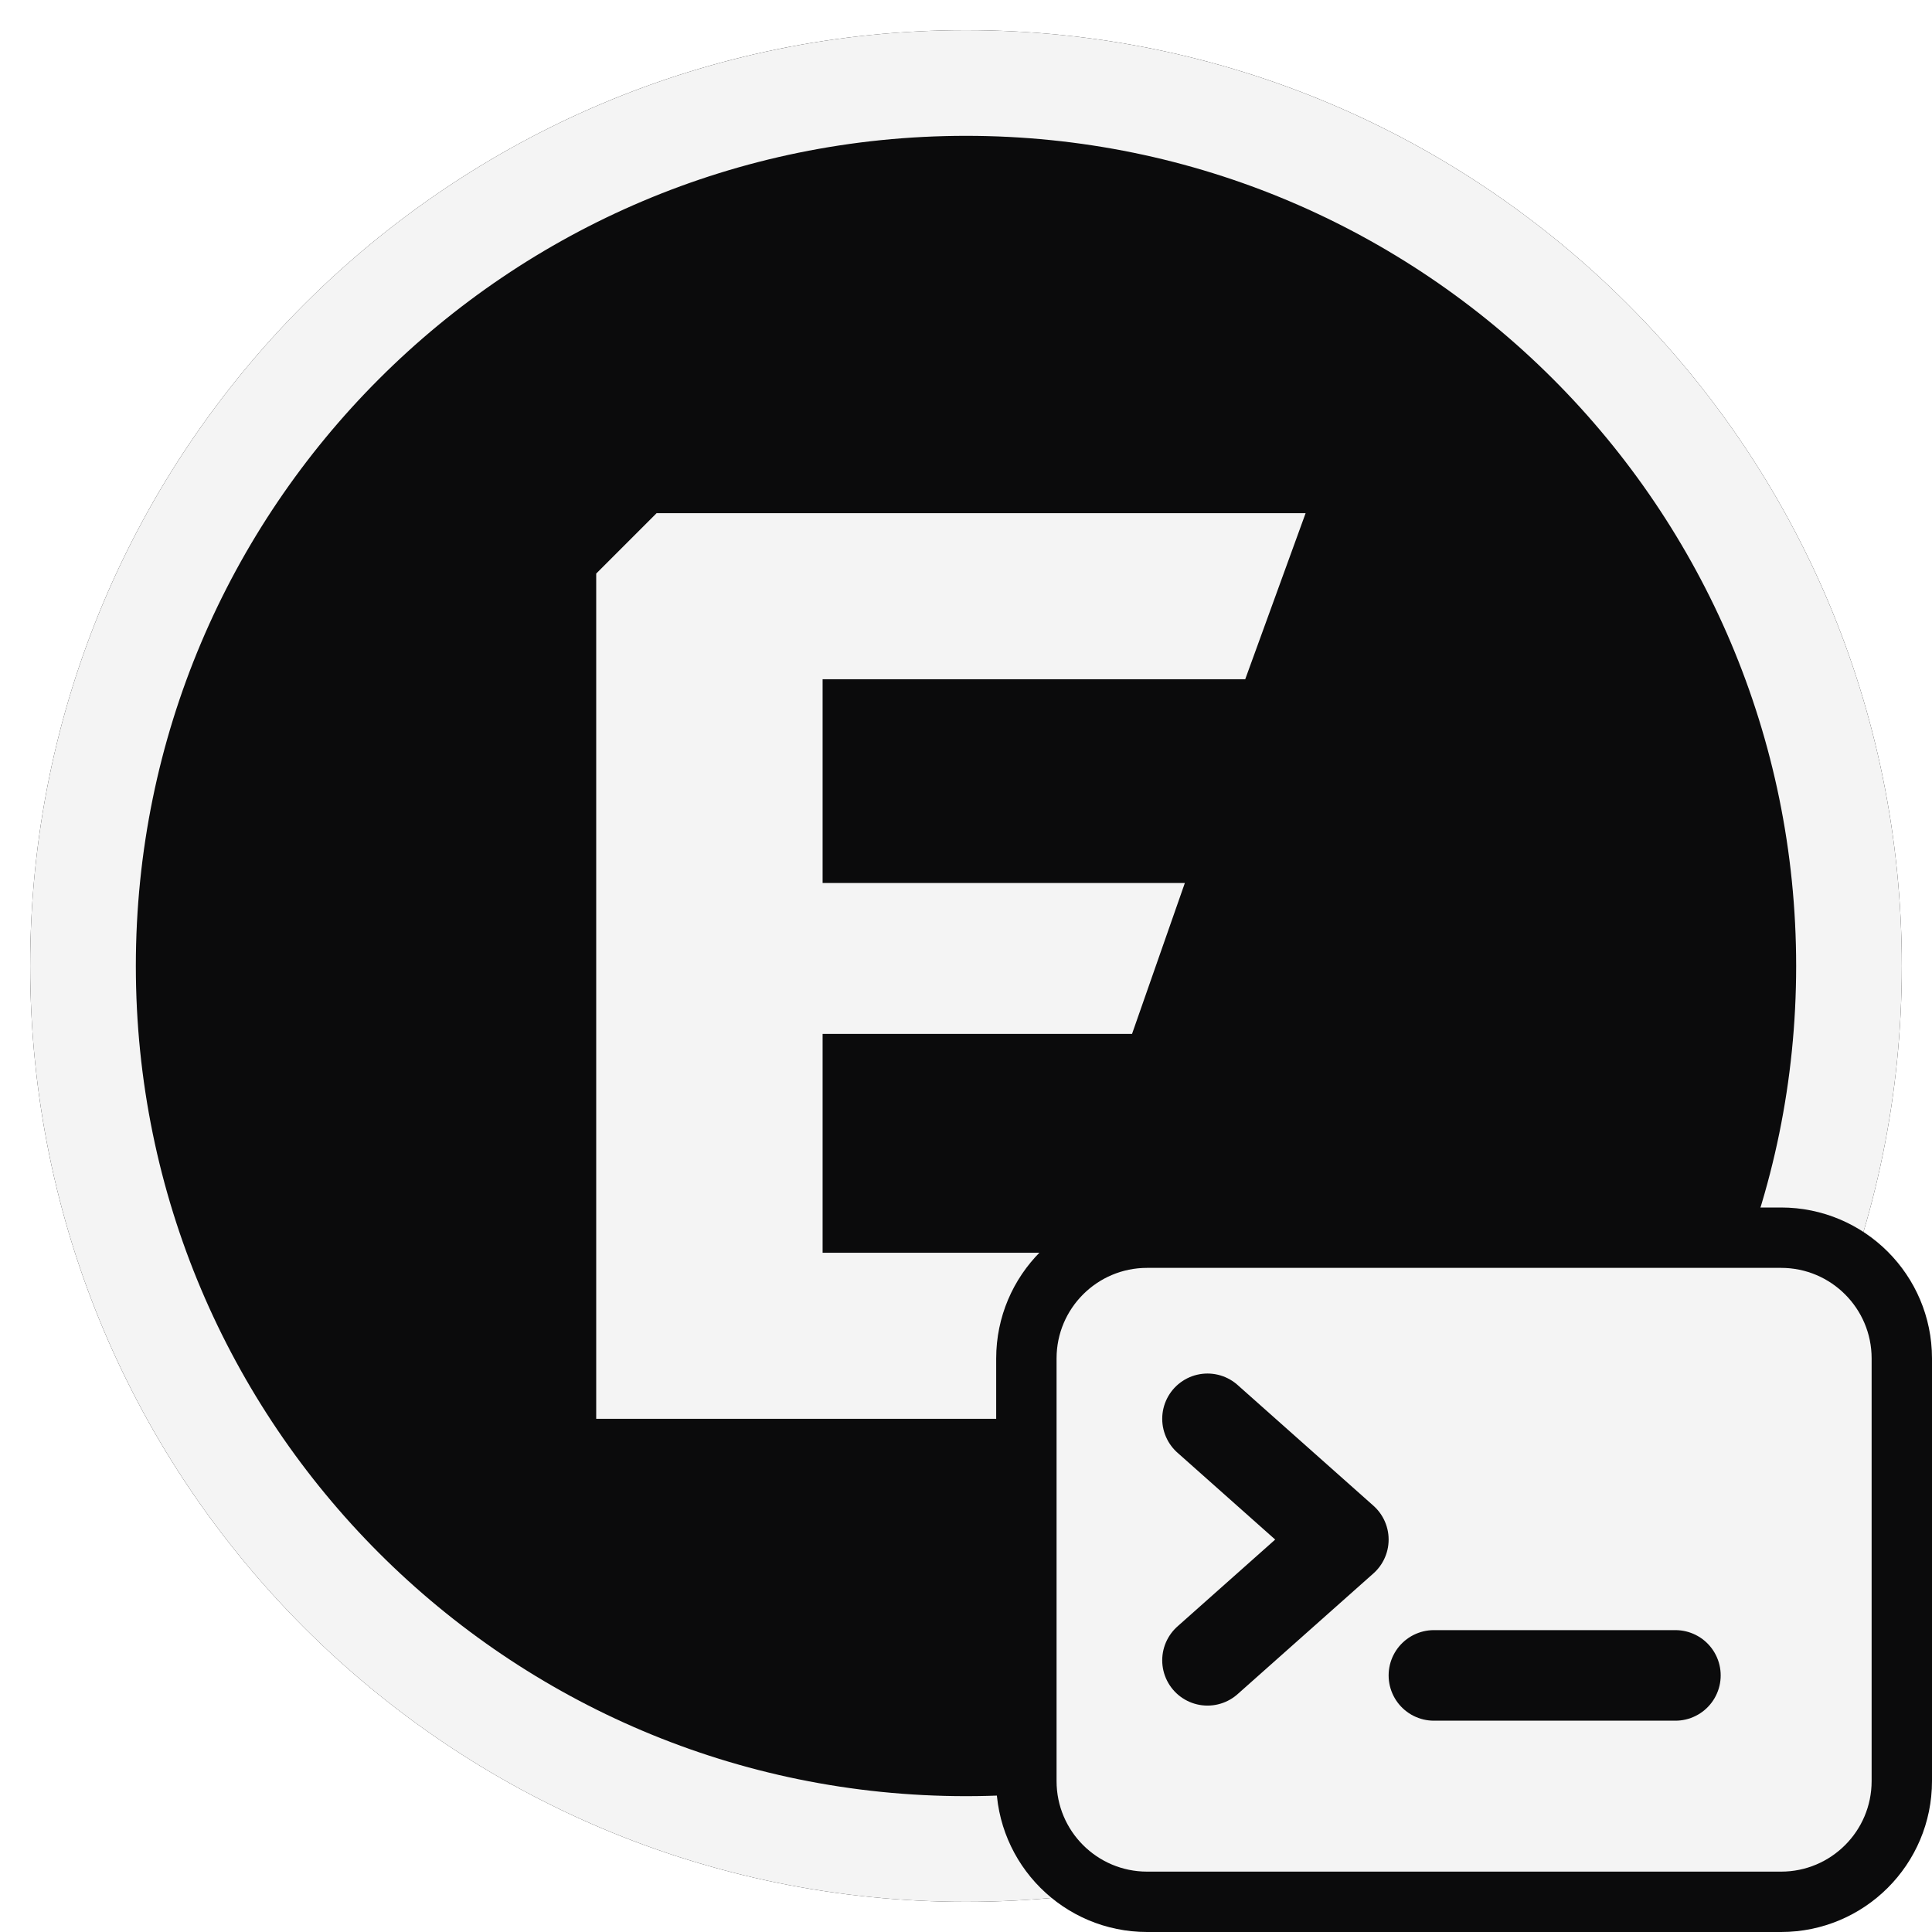
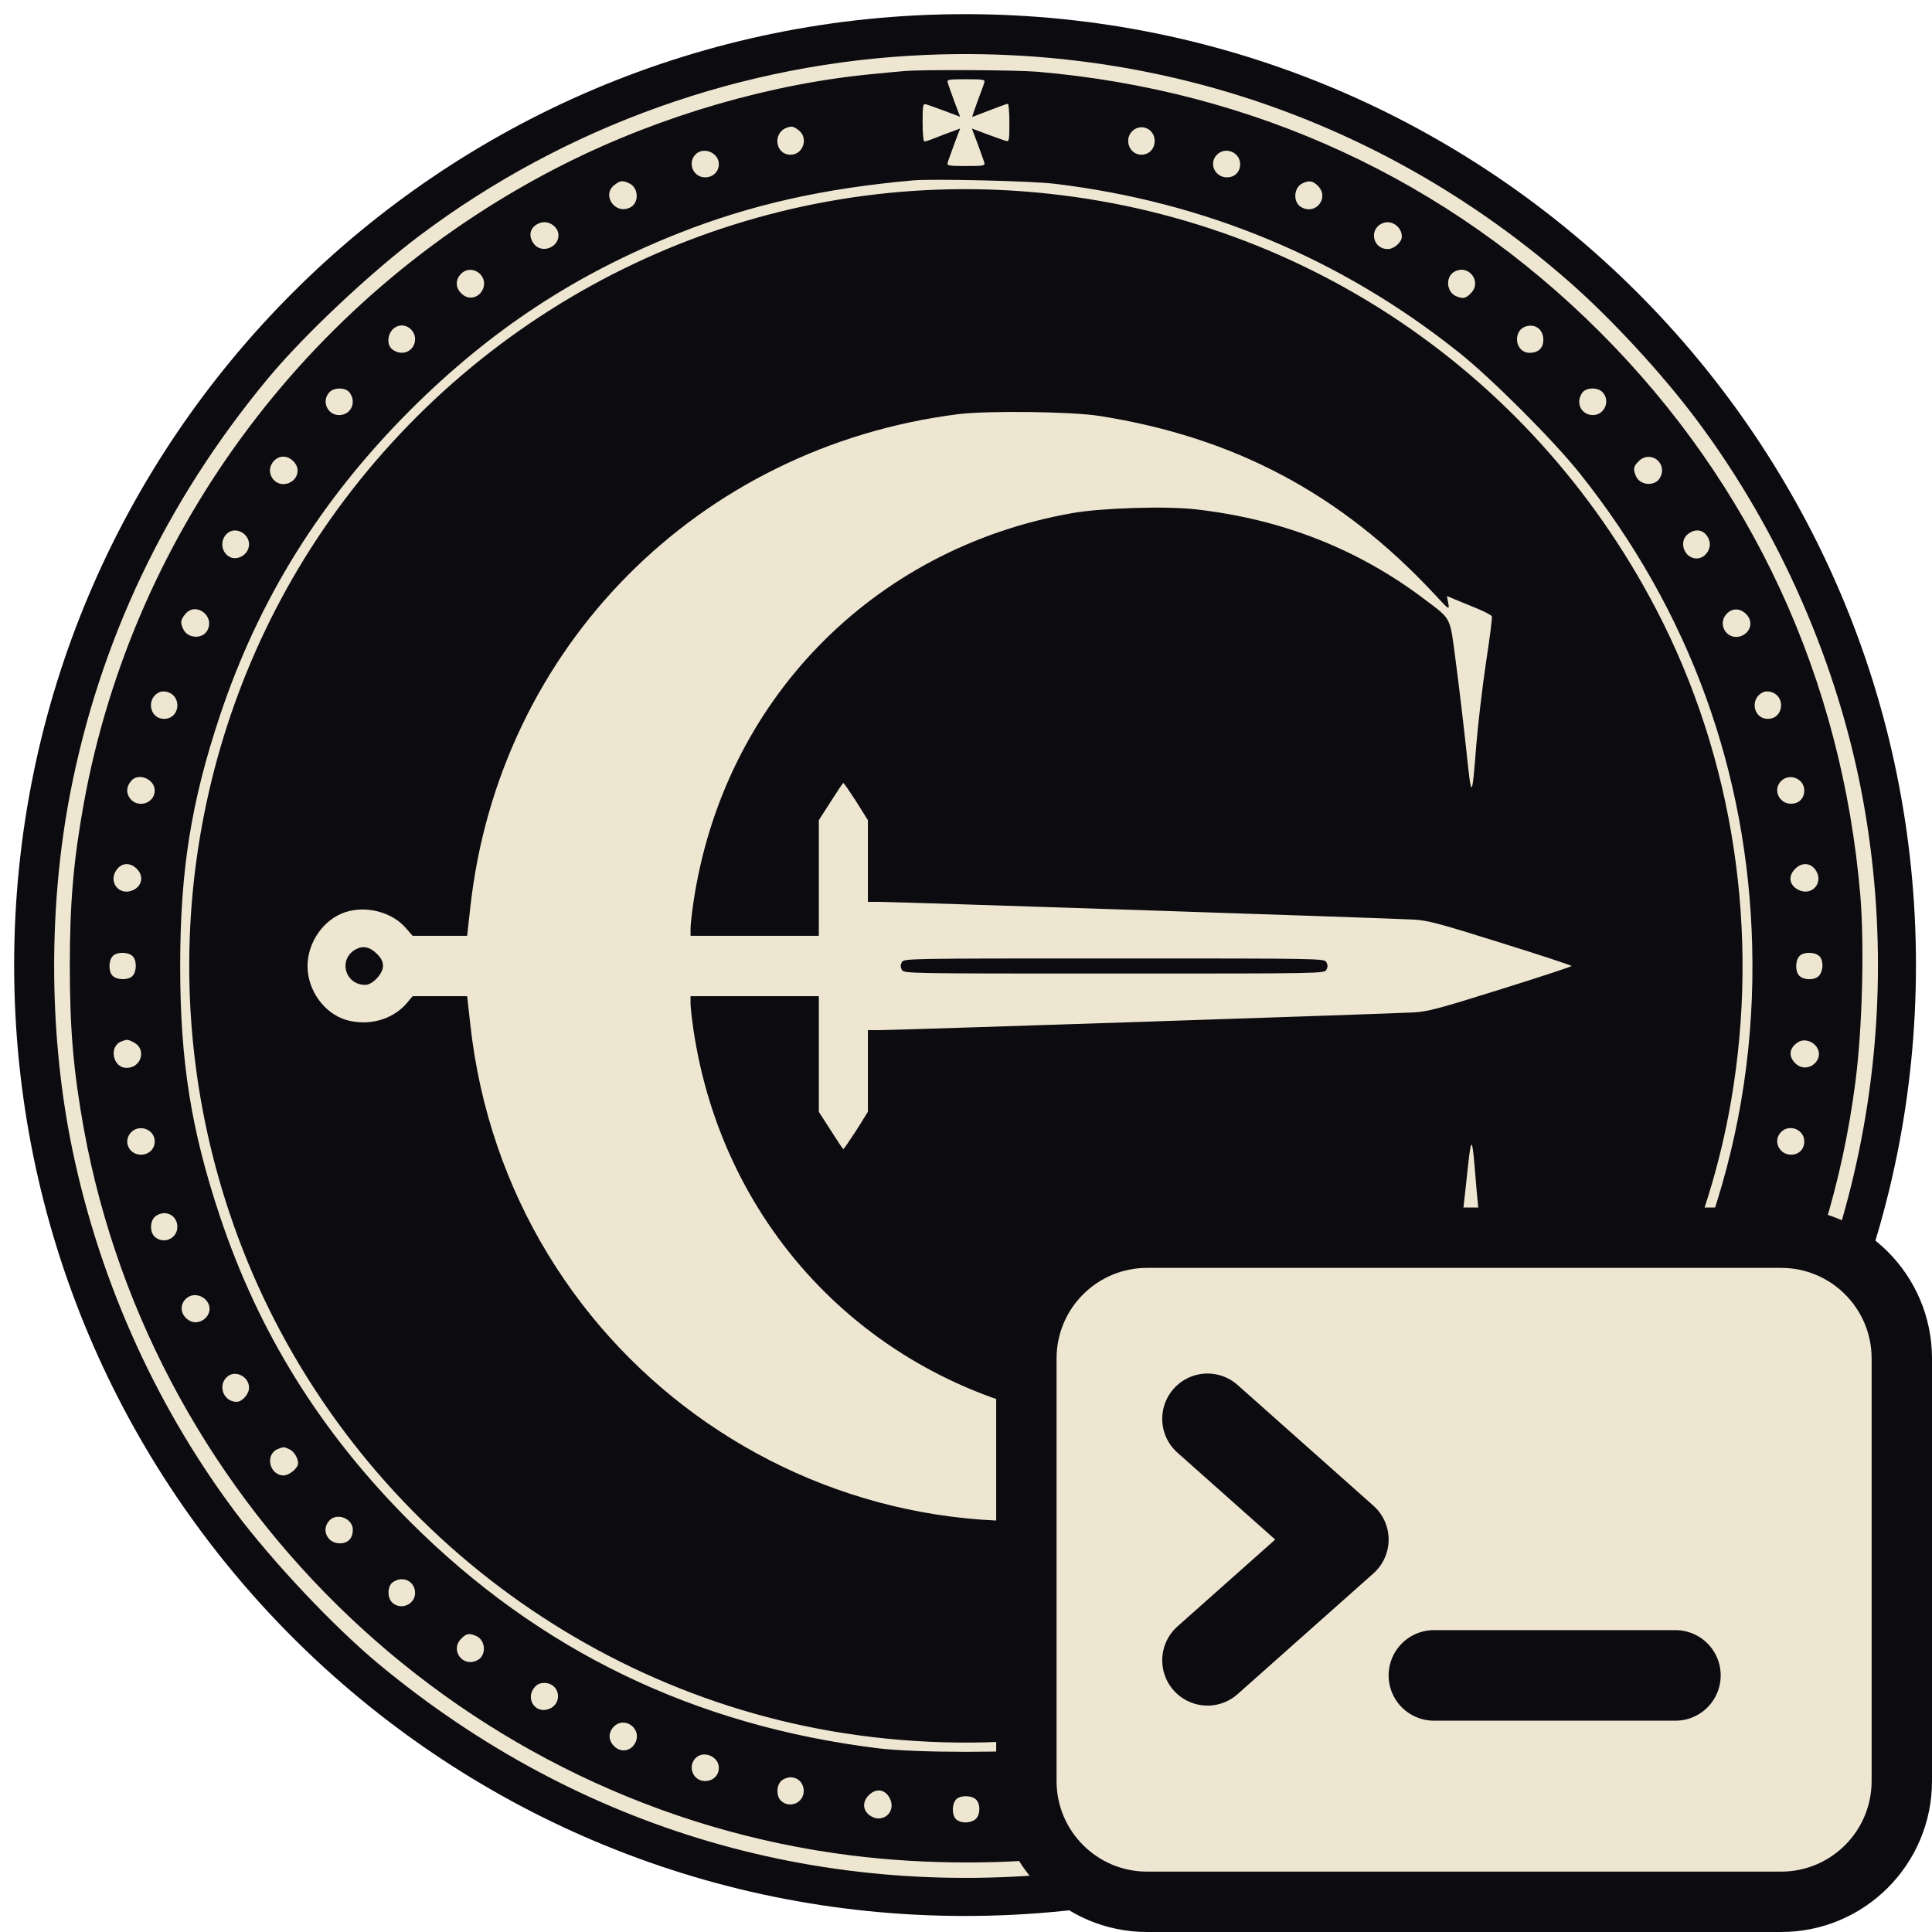
- <svg xmlns="http://www.w3.org/2000/svg" width="128" height="128">
-   <g transform="scale(.5)">
-     <circle cx="128" cy="128" r="124" fill="#0b0b0c" />
-     <circle cx="128" cy="128" r="117" fill="none" stroke="#f4f4f4" stroke-width="14" />
-     <path fill="#f4f4f4" d="M84 78L92 70H178L170 92H114V119H162L155 139H114V168H182L174 190H84Z" transform="translate(-5 -2)" />
+ <svg xmlns="http://www.w3.org/2000/svg" width="128" height="128" viewBox="0 0 128 128">
+   <g transform="scale(.125)">
+     <circle cx="511.5" cy="511.5" r="504" fill="#0b0b10" />
+     <path fill="#efe6d2" d="M4910 9949 c-970 -40 -1910 -375 -2685 -957 -261 -196 -614 -528 -804 -757 -540 -650 -894 -1393 -1050 -2205 -112 -584 -112 -1236 0 -1820 138 -715 441 -1402 873 -1980 200 -267 527 -614 766 -812 1064 -881 2366 -1261 3740 -1092 794 97 1613 432 2275 929 348 262 708 623 971 975 801 1071 1120 2439 879 3767 -130 716 -441 1427 -879 2013 -184 247 -455 540 -676 734 -950 834 -2148 1257 -3410 1205z m585 -89 c1150 -98 2179 -574 2985 -1380 806 -806 1282 -1835 1380 -2985 22 -264 11 -705 -26 -990 -273 -2128 -1973 -3828 -4099 -4099 -391 -50 -828 -50 -1225 0 -2033 255 -3695 1829 -4065 3847 -55 304 -75 528 -75 867 0 339 20 563 75 867 267 1458 1217 2718 2555 3388 508 254 1093 424 1640 474 63 6 131 13 150 14 85 9 596 6 705 -3z M5023 9803 c2 -10 19 -55 35 -100 l31 -82 -82 31 c-45 16 -90 33 -99 35 -16 5 -18 -4 -18 -96 0 -58 4 -101 10 -101 5 0 33 9 62 21 29 12 70 27 90 34 l37 14 -31 -82 c-16 -45 -33 -90 -35 -99 -5 -16 4 -18 97 -18 93 0 102 2 97 18 -2 9 -19 54 -35 99 l-31 82 82 -31 c45 -16 90 -33 100 -35 15 -5 17 4 17 96 0 55 -4 101 -8 101 -5 0 -49 -16 -98 -35 -49 -19 -90 -35 -91 -35 -1 0 11 37 28 83 17 45 34 90 36 100 5 15 -4 17 -97 17 -93 0 -102 -2 -97 -17z M4170 9563 c-77 -28 -61 -143 20 -143 67 0 96 88 44 129 -27 21 -38 24 -64 14z M6007 9550 c-53 -42 -24 -130 43 -130 40 0 70 31 70 73 0 61 -66 94 -113 57z M3685 9420 c-42 -46 -10 -120 52 -120 42 0 73 30 73 70 0 62 -84 95 -125 50z M6450 9420 c-45 -45 -11 -120 53 -120 42 0 70 29 70 70 0 63 -78 95 -123 50z M4840 9284 c-479 -43 -861 -129 -1245 -281 -547 -217 -996 -513 -1421 -937 -475 -476 -803 -1003 -1009 -1621 -152 -456 -210 -819 -210 -1325 0 -506 58 -869 210 -1325 206 -618 534 -1146 1009 -1621 685 -684 1509 -1082 2486 -1201 201 -24 725 -24 920 0 826 104 1523 393 2150 893 174 138 506 470 644 644 622 780 938 1721 913 2715 -23 926 -334 1779 -913 2505 -138 174 -470 506 -644 644 -623 496 -1342 796 -2140 892 -128 15 -641 27 -750 18z m520 -54 c1459 -88 2742 -922 3419 -2221 410 -787 550 -1709 396 -2605 -234 -1357 -1165 -2529 -2443 -3073 -726 -310 -1538 -402 -2327 -266 -1478 256 -2715 1323 -3190 2750 -421 1261 -207 2653 571 3722 830 1139 2177 1777 3574 1693z M3256 9259 c-69 -54 6 -160 85 -118 48 25 44 105 -7 128 -35 16 -48 14 -78 -10z M6903 9268 c-48 -23 -51 -103 -4 -127 77 -42 148 53 86 114 -26 27 -47 30 -82 13z M2861 9058 c-52 -19 -65 -68 -30 -112 40 -51 130 -19 129 48 -1 46 -55 81 -99 64z M7331 9058 c-77 -28 -58 -138 24 -138 34 0 75 36 75 66 0 51 -53 89 -99 72z M2442 8787 c-29 -31 -28 -72 3 -102 37 -38 94 -26 115 24 30 74 -64 136 -118 78z M7707 8799 c-46 -27 -41 -105 9 -128 37 -16 52 -14 79 14 63 62 -12 158 -88 114z M2110 8512 c-53 -16 -70 -97 -28 -126 53 -37 118 -5 118 57 0 47 -47 83 -90 69z M8095 8512 c-80 -17 -69 -142 13 -142 45 0 72 25 72 69 0 51 -37 83 -85 73z M1745 8160 c-42 -46 -10 -120 52 -120 62 0 94 65 57 118 -20 29 -83 31 -109 2z M8386 8158 c-37 -53 -5 -118 57 -118 61 0 93 75 52 120 -26 29 -89 27 -109 -2z M1452 7797 c-55 -58 6 -147 79 -117 50 21 62 78 24 115 -31 32 -74 33 -103 2z M8685 7795 c-28 -27 -30 -42 -14 -79 23 -51 103 -55 128 -7 42 77 -53 148 -114 86z M1208 7416 c-39 -30 -40 -92 0 -122 43 -33 112 4 112 61 0 57 -69 94 -112 61z M8946 7409 c-51 -40 -19 -130 48 -129 46 1 81 55 64 99 -19 52 -68 65 -112 30z M981 6984 c-24 -30 -26 -43 -10 -78 23 -51 103 -55 128 -7 42 78 -64 154 -118 85z M9152 6987 c-55 -58 6 -147 79 -117 50 21 62 78 24 115 -31 32 -74 33 -103 2z M850 6573 c-77 -28 -61 -143 20 -143 84 0 97 121 15 143 -11 3 -27 3 -35 0z M9350 6573 c-77 -28 -61 -143 20 -143 84 0 97 121 15 143 -11 3 -27 3 -35 0z M697 6103 c-28 -31 -30 -66 -7 -96 42 -53 130 -24 130 43 0 60 -84 96 -123 53z M9440 6100 c-45 -45 -11 -120 53 -120 42 0 70 29 70 70 0 63 -78 95 -123 50z M621 5634 c-51 -64 7 -144 82 -113 50 21 61 76 22 114 -33 34 -77 33 -104 -1z M9515 5635 c-39 -38 -32 -86 16 -111 75 -38 141 43 88 110 -27 34 -71 35 -104 1z M597 5172 c-23 -25 -22 -85 1 -105 25 -23 85 -22 105 1 23 25 22 85 -1 105 -25 23 -85 22 -105 -1z M9537 5172 c-23 -25 -22 -85 1 -105 28 -25 87 -22 106 5 22 30 20 81 -2 101 -25 23 -85 22 -105 -1z M643 4720 c-68 -27 -45 -140 28 -140 79 0 107 100 38 135 -32 17 -35 17 -66 5z M9535 4719 c-51 -29 -59 -76 -20 -114 65 -65 167 23 108 93 -22 26 -62 35 -88 21z M690 4233 c-37 -47 -4 -113 57 -113 42 0 73 30 73 70 0 67 -88 96 -130 43z M9440 4240 c-45 -45 -11 -120 53 -120 42 0 70 29 70 70 0 63 -78 95 -123 50z M820 3790 c-26 -26 -26 -81 0 -105 46 -42 120 -10 120 52 0 42 -30 73 -70 73 -17 0 -39 -9 -50 -20z M9320 3790 c-26 -26 -26 -81 0 -105 46 -42 120 -10 120 52 0 42 -30 73 -70 73 -17 0 -39 -9 -50 -20z M1004 3369 c-46 -23 -55 -79 -19 -114 65 -66 167 23 108 93 -22 26 -61 35 -89 21z M9173 3370 c-70 -28 -46 -140 31 -140 29 0 76 39 76 64 0 28 -22 64 -47 75 -28 13 -30 13 -60 1z M1208 2946 c-57 -43 -26 -136 46 -136 30 0 66 41 66 75 0 57 -69 94 -112 61z M8946 2939 c-19 -15 -26 -30 -26 -54 0 -34 36 -75 66 -75 51 0 89 53 72 99 -19 52 -68 65 -112 30z M1473 2560 c-70 -28 -46 -140 31 -140 29 0 76 39 76 64 0 28 -22 64 -47 75 -28 13 -30 13 -60 1z M8704 2559 c-46 -23 -55 -79 -19 -114 65 -66 167 23 108 93 -22 26 -61 35 -89 21z M1745 2180 c-44 -48 -10 -120 56 -120 44 0 69 27 69 72 0 60 -85 93 -125 48z M8390 2180 c-45 -45 -14 -120 49 -120 46 0 74 27 73 71 -2 64 -77 94 -122 49z M2082 1854 c-29 -20 -31 -83 -2 -109 45 -41 120 -9 120 52 0 62 -65 94 -118 57z M8060 1850 c-45 -45 -15 -120 49 -122 44 -1 71 27 71 73 0 63 -75 94 -120 49z M2445 1555 c-62 -61 9 -156 86 -114 48 25 44 105 -7 128 -37 16 -52 14 -79 -14z M7713 1568 c-48 -23 -51 -103 -4 -127 77 -42 148 53 86 114 -26 27 -47 30 -82 13z M2831 1294 c-47 -60 8 -139 78 -112 77 29 58 138 -24 138 -24 0 -39 -7 -54 -26z M7301 1294 c-35 -44 -22 -93 30 -112 46 -17 99 21 99 72 0 30 -41 66 -75 66 -24 0 -39 -7 -54 -26z M3252 1087 c-29 -31 -28 -72 3 -102 37 -38 94 -26 115 24 30 74 -64 136 -118 78z M6897 1099 c-46 -27 -41 -105 9 -128 37 -16 52 -14 79 14 63 62 -12 158 -88 114z M3685 920 c-42 -46 -10 -120 52 -120 42 0 73 30 73 70 0 62 -84 95 -125 50z M6450 920 c-45 -45 -11 -120 53 -120 42 0 70 29 70 70 0 63 -78 95 -123 50z M4140 800 c-26 -26 -26 -81 0 -105 46 -42 120 -10 120 52 0 42 -30 73 -70 73 -17 0 -39 -9 -50 -20z M6000 800 c-26 -26 -26 -81 0 -105 46 -42 120 -10 120 52 0 42 -30 73 -70 73 -17 0 -39 -9 -50 -20z M4605 725 c-34 -33 -33 -77 1 -104 67 -53 148 13 110 88 -25 48 -73 55 -111 16z M5552 743 c-7 -3 -19 -18 -27 -34 -39 -75 42 -141 109 -88 64 51 -4 154 -82 122z M5067 702 c-23 -25 -22 -85 1 -105 23 -21 71 -22 100 -1 28 20 31 83 4 107 -25 23 -85 22 -105 -1z" transform="matrix(.1 0 0 -.1 0 1024)" />
+     <path fill="#efe6d2" d="M5080 8045 c-1381 -174 -2435 -1238 -2587 -2612 l-17 -153 -144 0 -145 0 -35 40 c-73 86 -211 122 -323 85 -114 -38 -199 -160 -199 -285 0 -129 88 -251 205 -286 118 -34 245 1 320 88 l32 38 145 0 144 0 17 -152 c198 -1795 1927 -2988 3672 -2533 557 145 1007 418 1429 866 88 93 89 94 82 56 l-7 -38 33 14 c18 8 71 29 117 48 46 19 86 39 88 46 3 6 -11 116 -31 245 -19 128 -42 323 -51 433 -24 301 -25 301 -55 15 -15 -140 -40 -347 -54 -460 l-27 -205 -51 -47 c-291 -268 -785 -482 -1258 -544 -176 -23 -525 -15 -699 16 -1058 187 -1849 1001 -2006 2065 -8 55 -15 117 -15 138 l0 37 340 0 340 0 0 -306 0 -307 63 -98 c34 -54 64 -99 67 -99 3 0 33 44 68 98 l62 99 0 216 0 217 60 0 c77 0 2717 87 2832 94 76 4 135 20 463 123 206 64 375 120 375 123 0 3 -169 59 -375 123 -328 103 -387 119 -463 123 -115 7 -2755 94 -2832 94 l-60 0 0 217 0 216 -62 99 c-35 54 -65 98 -68 98 -3 0 -33 -45 -67 -99 l-63 -98 0 -307 0 -306 -340 0 -340 0 0 38 c0 20 7 82 15 137 157 1065 946 1877 2006 2065 155 28 503 39 660 20 455 -52 857 -210 1209 -476 145 -110 134 -88 165 -324 15 -113 40 -320 55 -460 30 -286 31 -286 55 15 9 110 32 305 51 433 20 129 34 239 31 245 -2 7 -42 27 -88 46 -46 19 -99 40 -117 48 l-33 14 7 -38 c7 -38 6 -38 -77 52 -494 529 -1056 827 -1769 940 -148 24 -594 29 -750 10z m-3084 -2859 c25 -24 34 -43 34 -66 0 -41 -56 -100 -94 -100 -108 0 -145 136 -51 188 38 21 75 14 111 -22z m5034 -46 c8 -14 8 -26 0 -40 -11 -20 -21 -20 -1125 -20 -1104 0 -1114 0 -1125 20 -8 14 -8 26 0 40 11 20 21 20 1125 20 1104 0 1114 0 1125 -20z" transform="matrix(.1 0 0 -.1 0 1024)" />
  </g>
-   <rect width="58" height="44" x="68" y="82" fill="#f4f4f4" stroke="#0b0b0c" stroke-width="4" rx="8" />
-   <path fill="none" stroke="#0b0b0c" stroke-linecap="round" stroke-linejoin="round" stroke-width="6" d="m80 94 9 8-9 8m15 1h16" />
+   <rect width="58" height="44" x="68" y="82" fill="#efe6d2" stroke="#0b0b10" stroke-width="4" rx="8" />
+   <path fill="none" stroke="#0b0b10" stroke-linecap="round" stroke-linejoin="round" stroke-width="6" d="m80 94 9 8-9 8m15 1h16" />
</svg>
